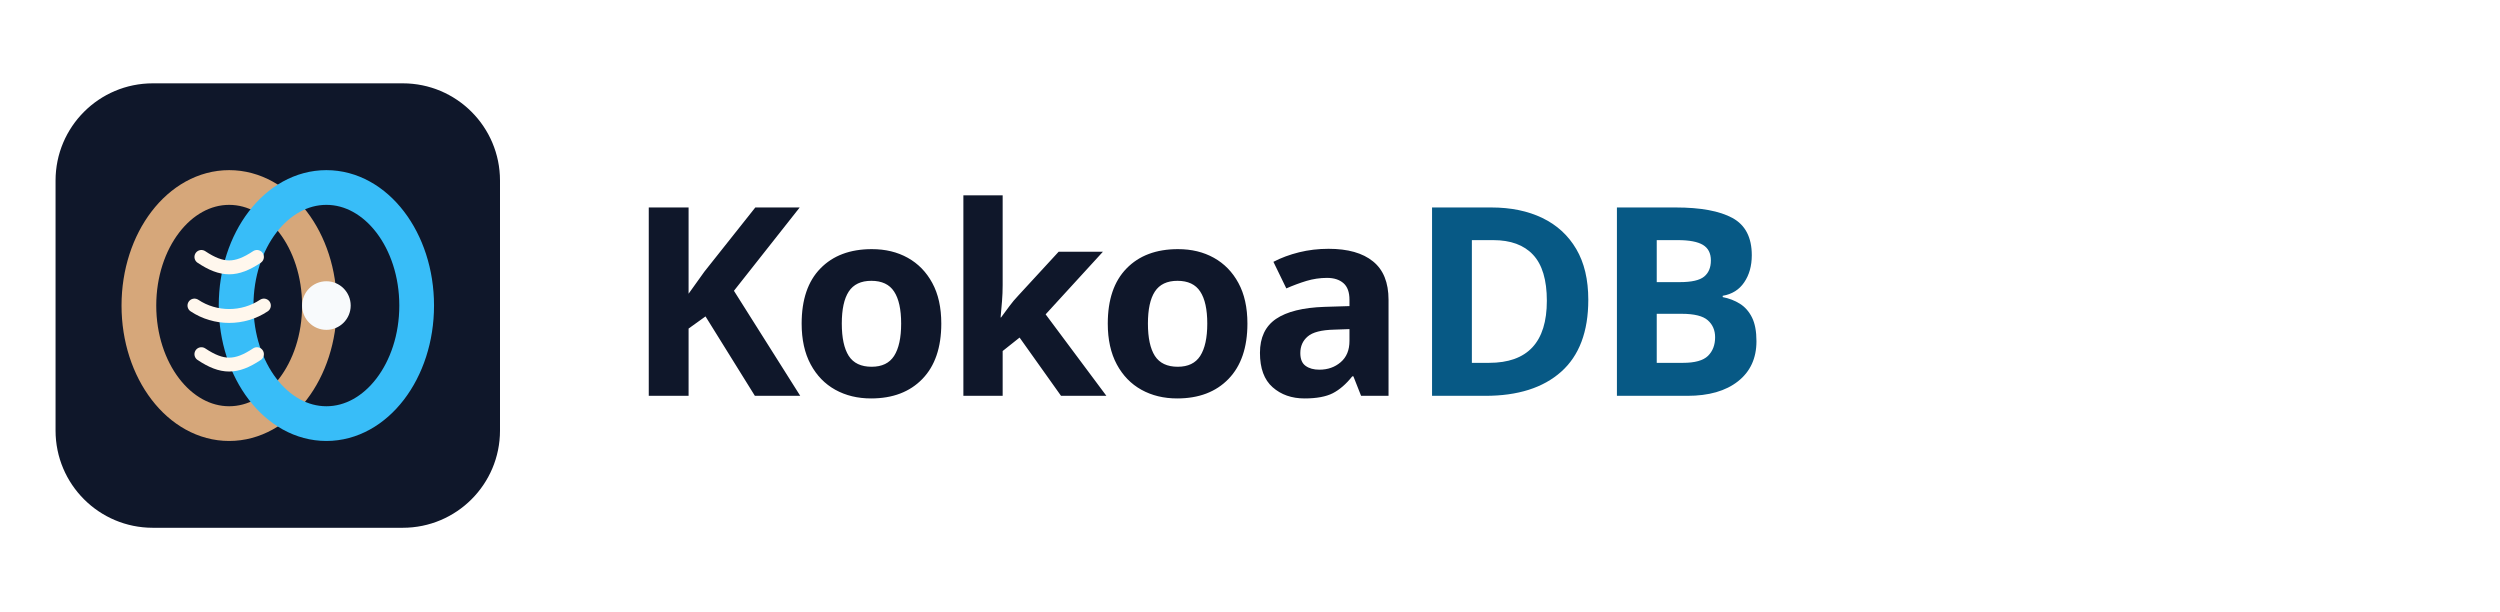
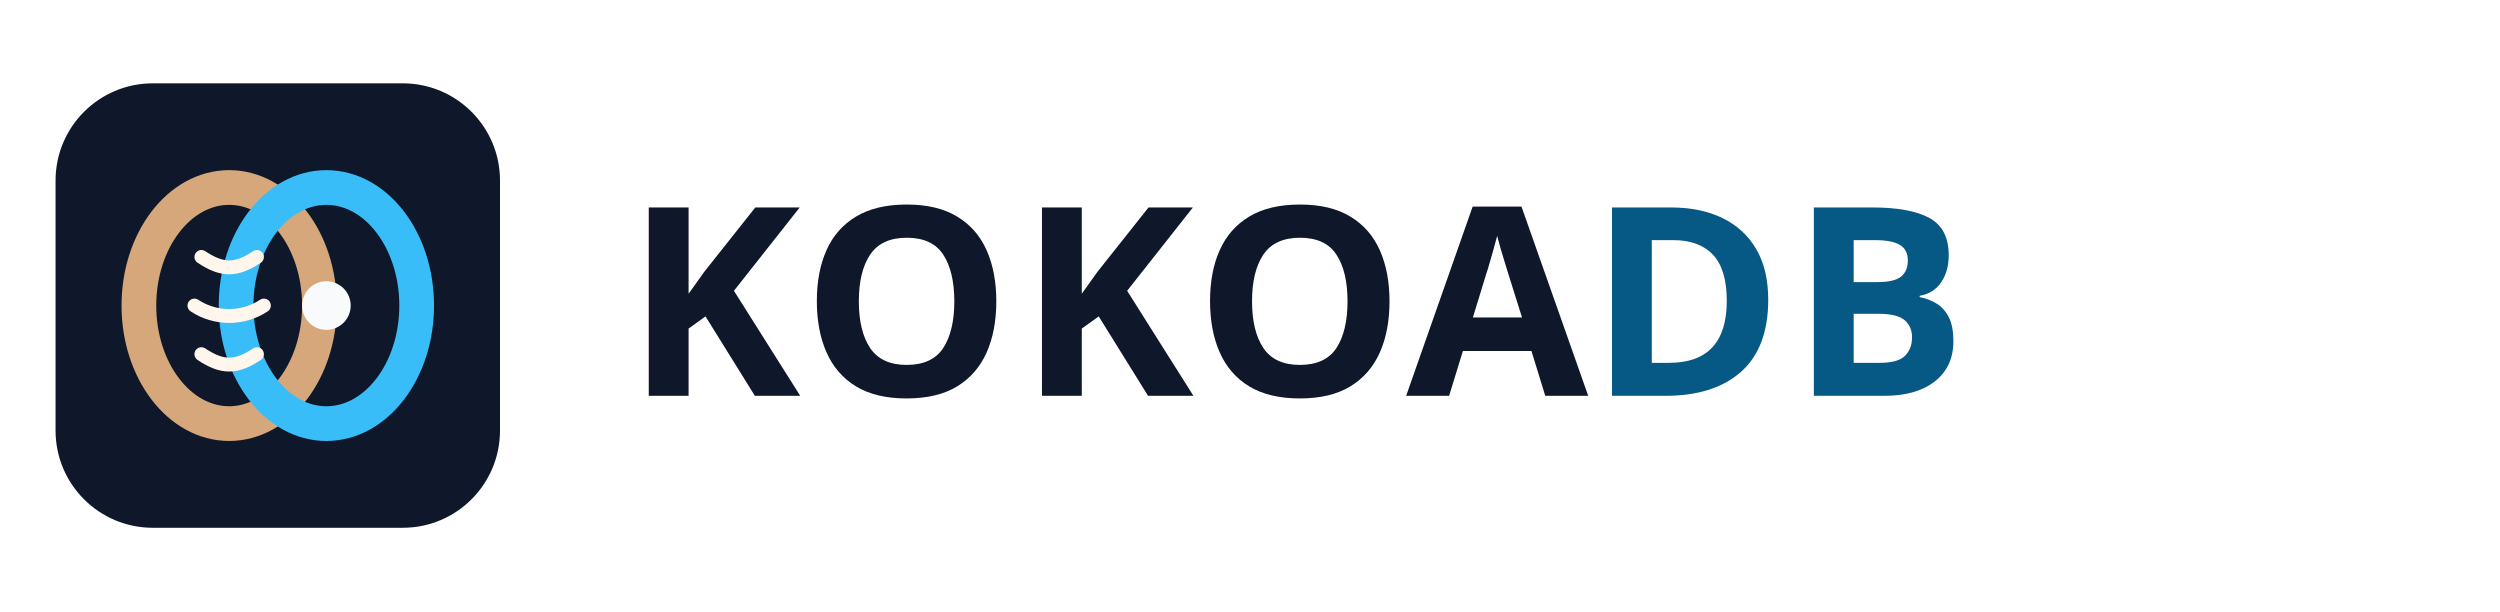
<svg xmlns="http://www.w3.org/2000/svg" viewBox="0 0 360 88" role="img" aria-labelledby="title">
  <g transform="translate(8 12)">
    <rect width="64" height="64" rx="14" fill="#0f172a" />
    <ellipse cx="25" cy="32" rx="13" ry="17" fill="none" stroke="#d6a77a" stroke-width="5" />
    <ellipse cx="39" cy="32" rx="13" ry="17" fill="none" stroke="#38bdf8" stroke-width="5" />
    <path d="M21 25c3 2 5 2 8 0M20 32c3 2 7 2 10 0M21 39c3 2 5 2 8 0" fill="none" stroke="#fff7ed" stroke-width="2" stroke-linecap="round" />
    <circle cx="39" cy="32" r="3.5" fill="#f8fafc" />
  </g>
-   <text x="90" y="57" fill="#0f172a" font-family="'IBM Plex Sans', ui-sans-serif, system-ui, sans-serif" font-size="38" font-weight="700" letter-spacing="-1.5">Kokoa<tspan fill="#075985">DB</tspan>
+   <text x="90" y="57" fill="#0f172a" font-family="'IBM Plex Sans', ui-sans-serif, system-ui, sans-serif" font-size="38" font-weight="700" letter-spacing="0.95">KOKOA<tspan fill="#075985">DB</tspan>
  </text>
</svg>
